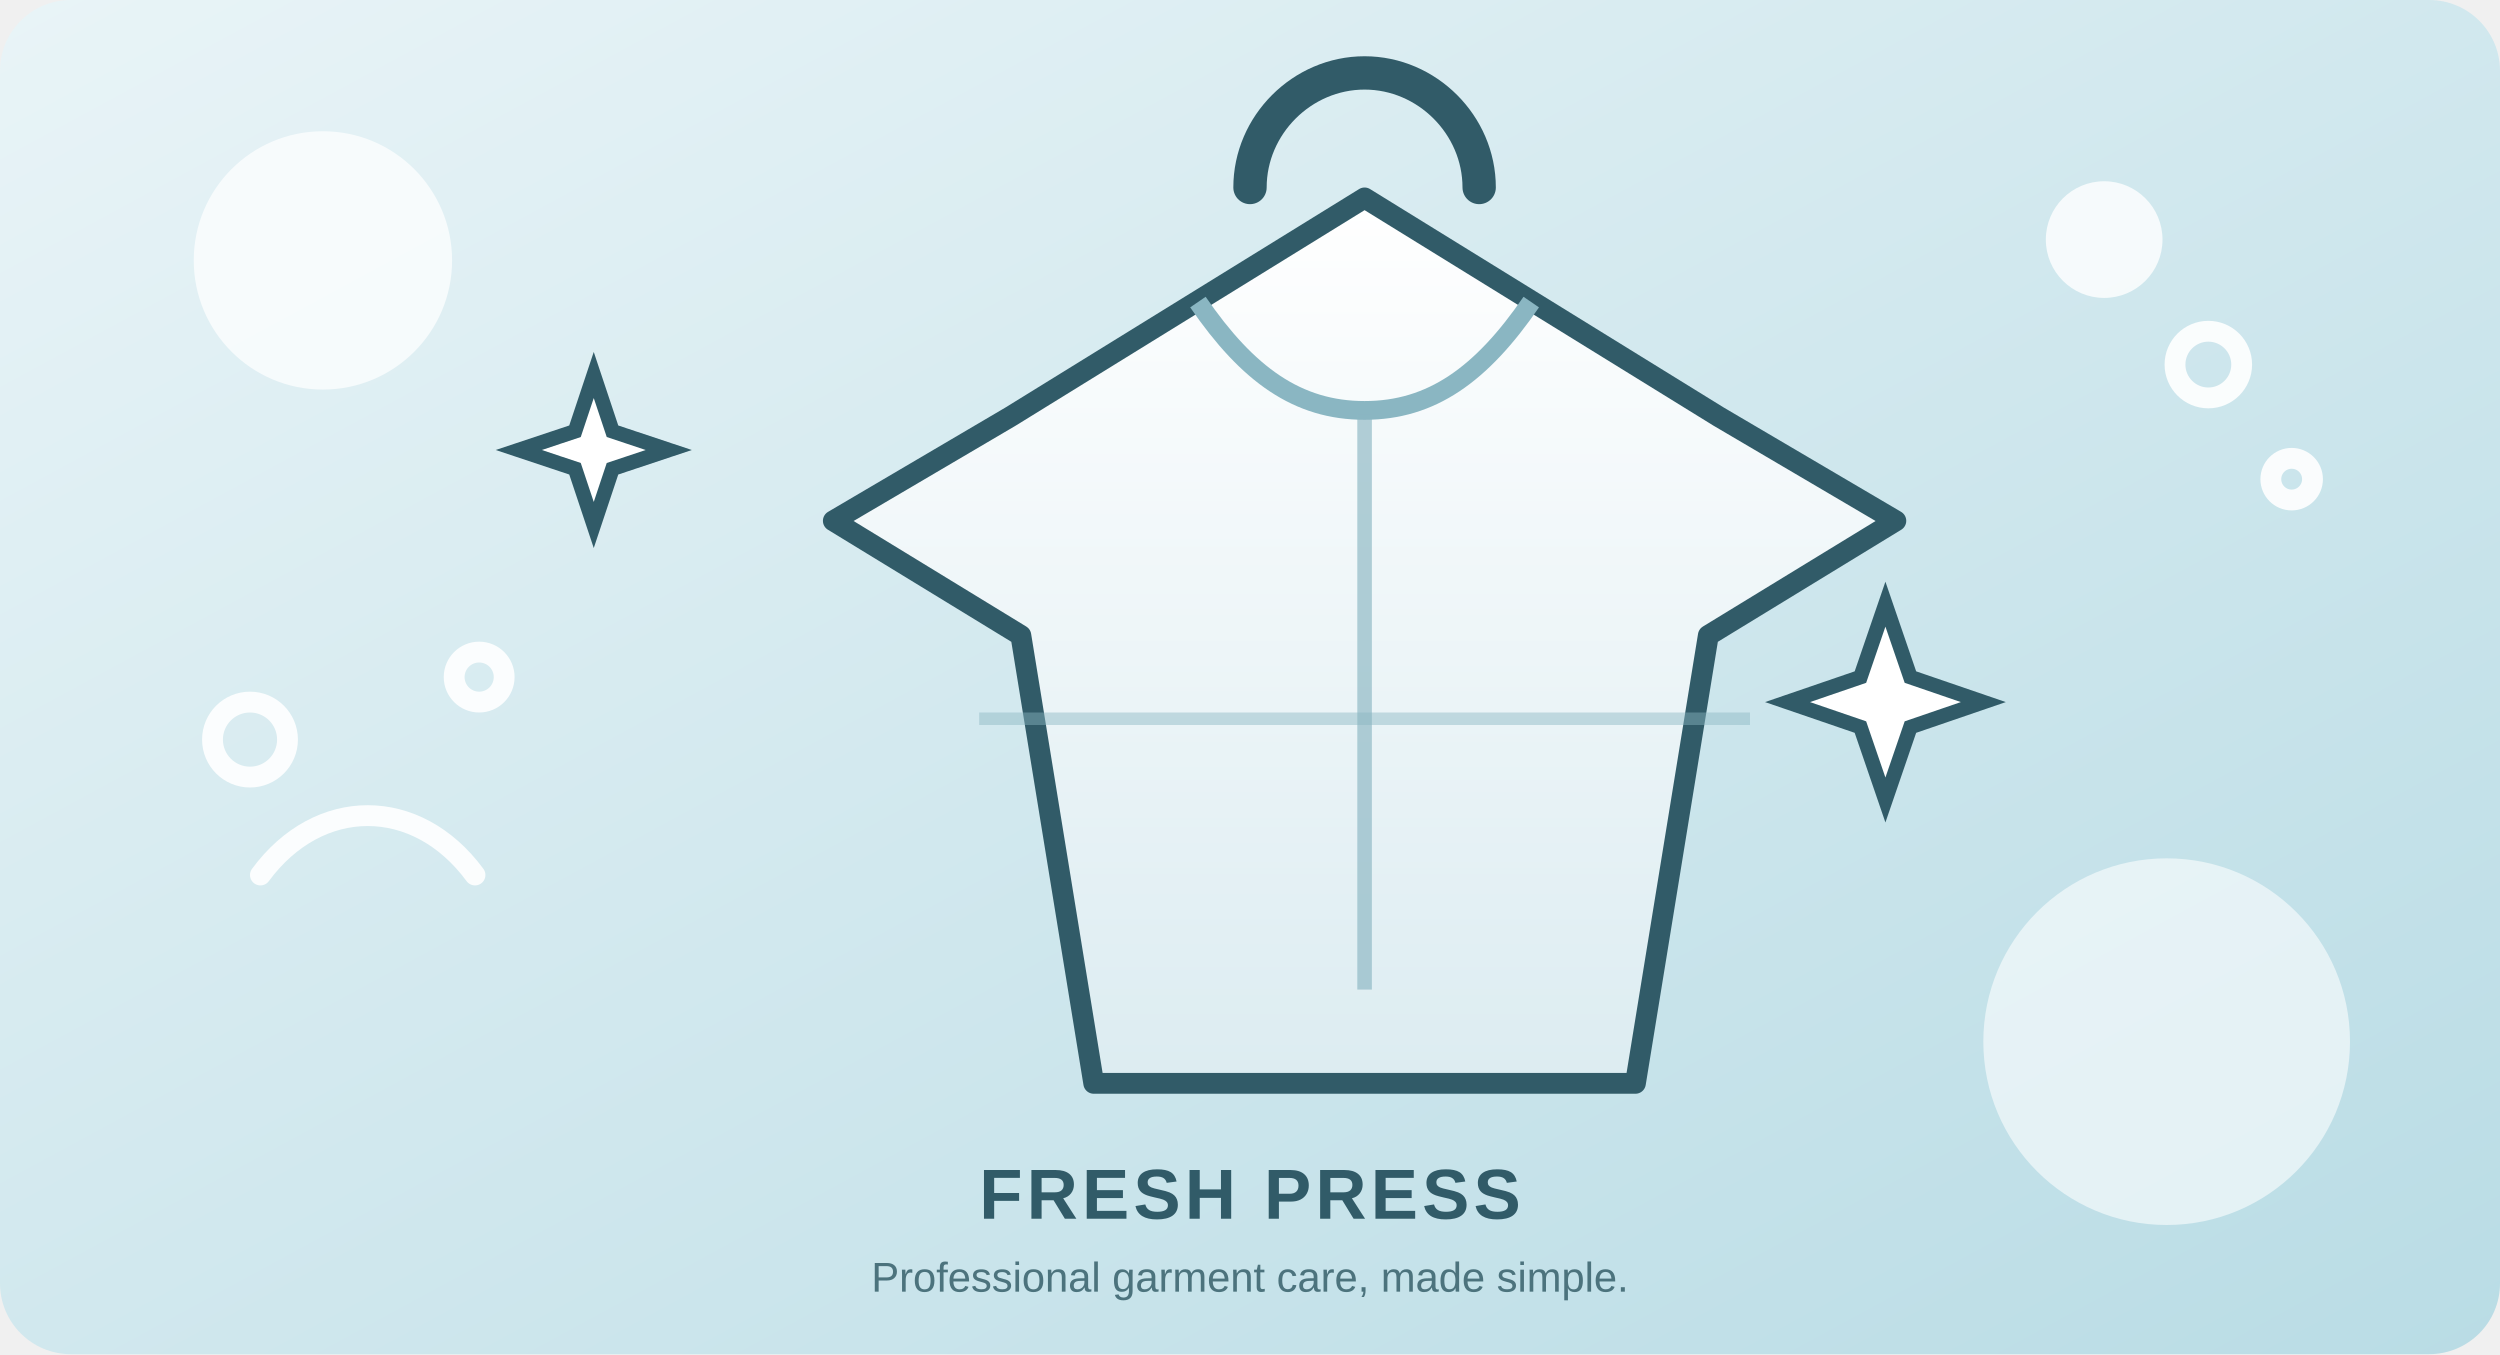
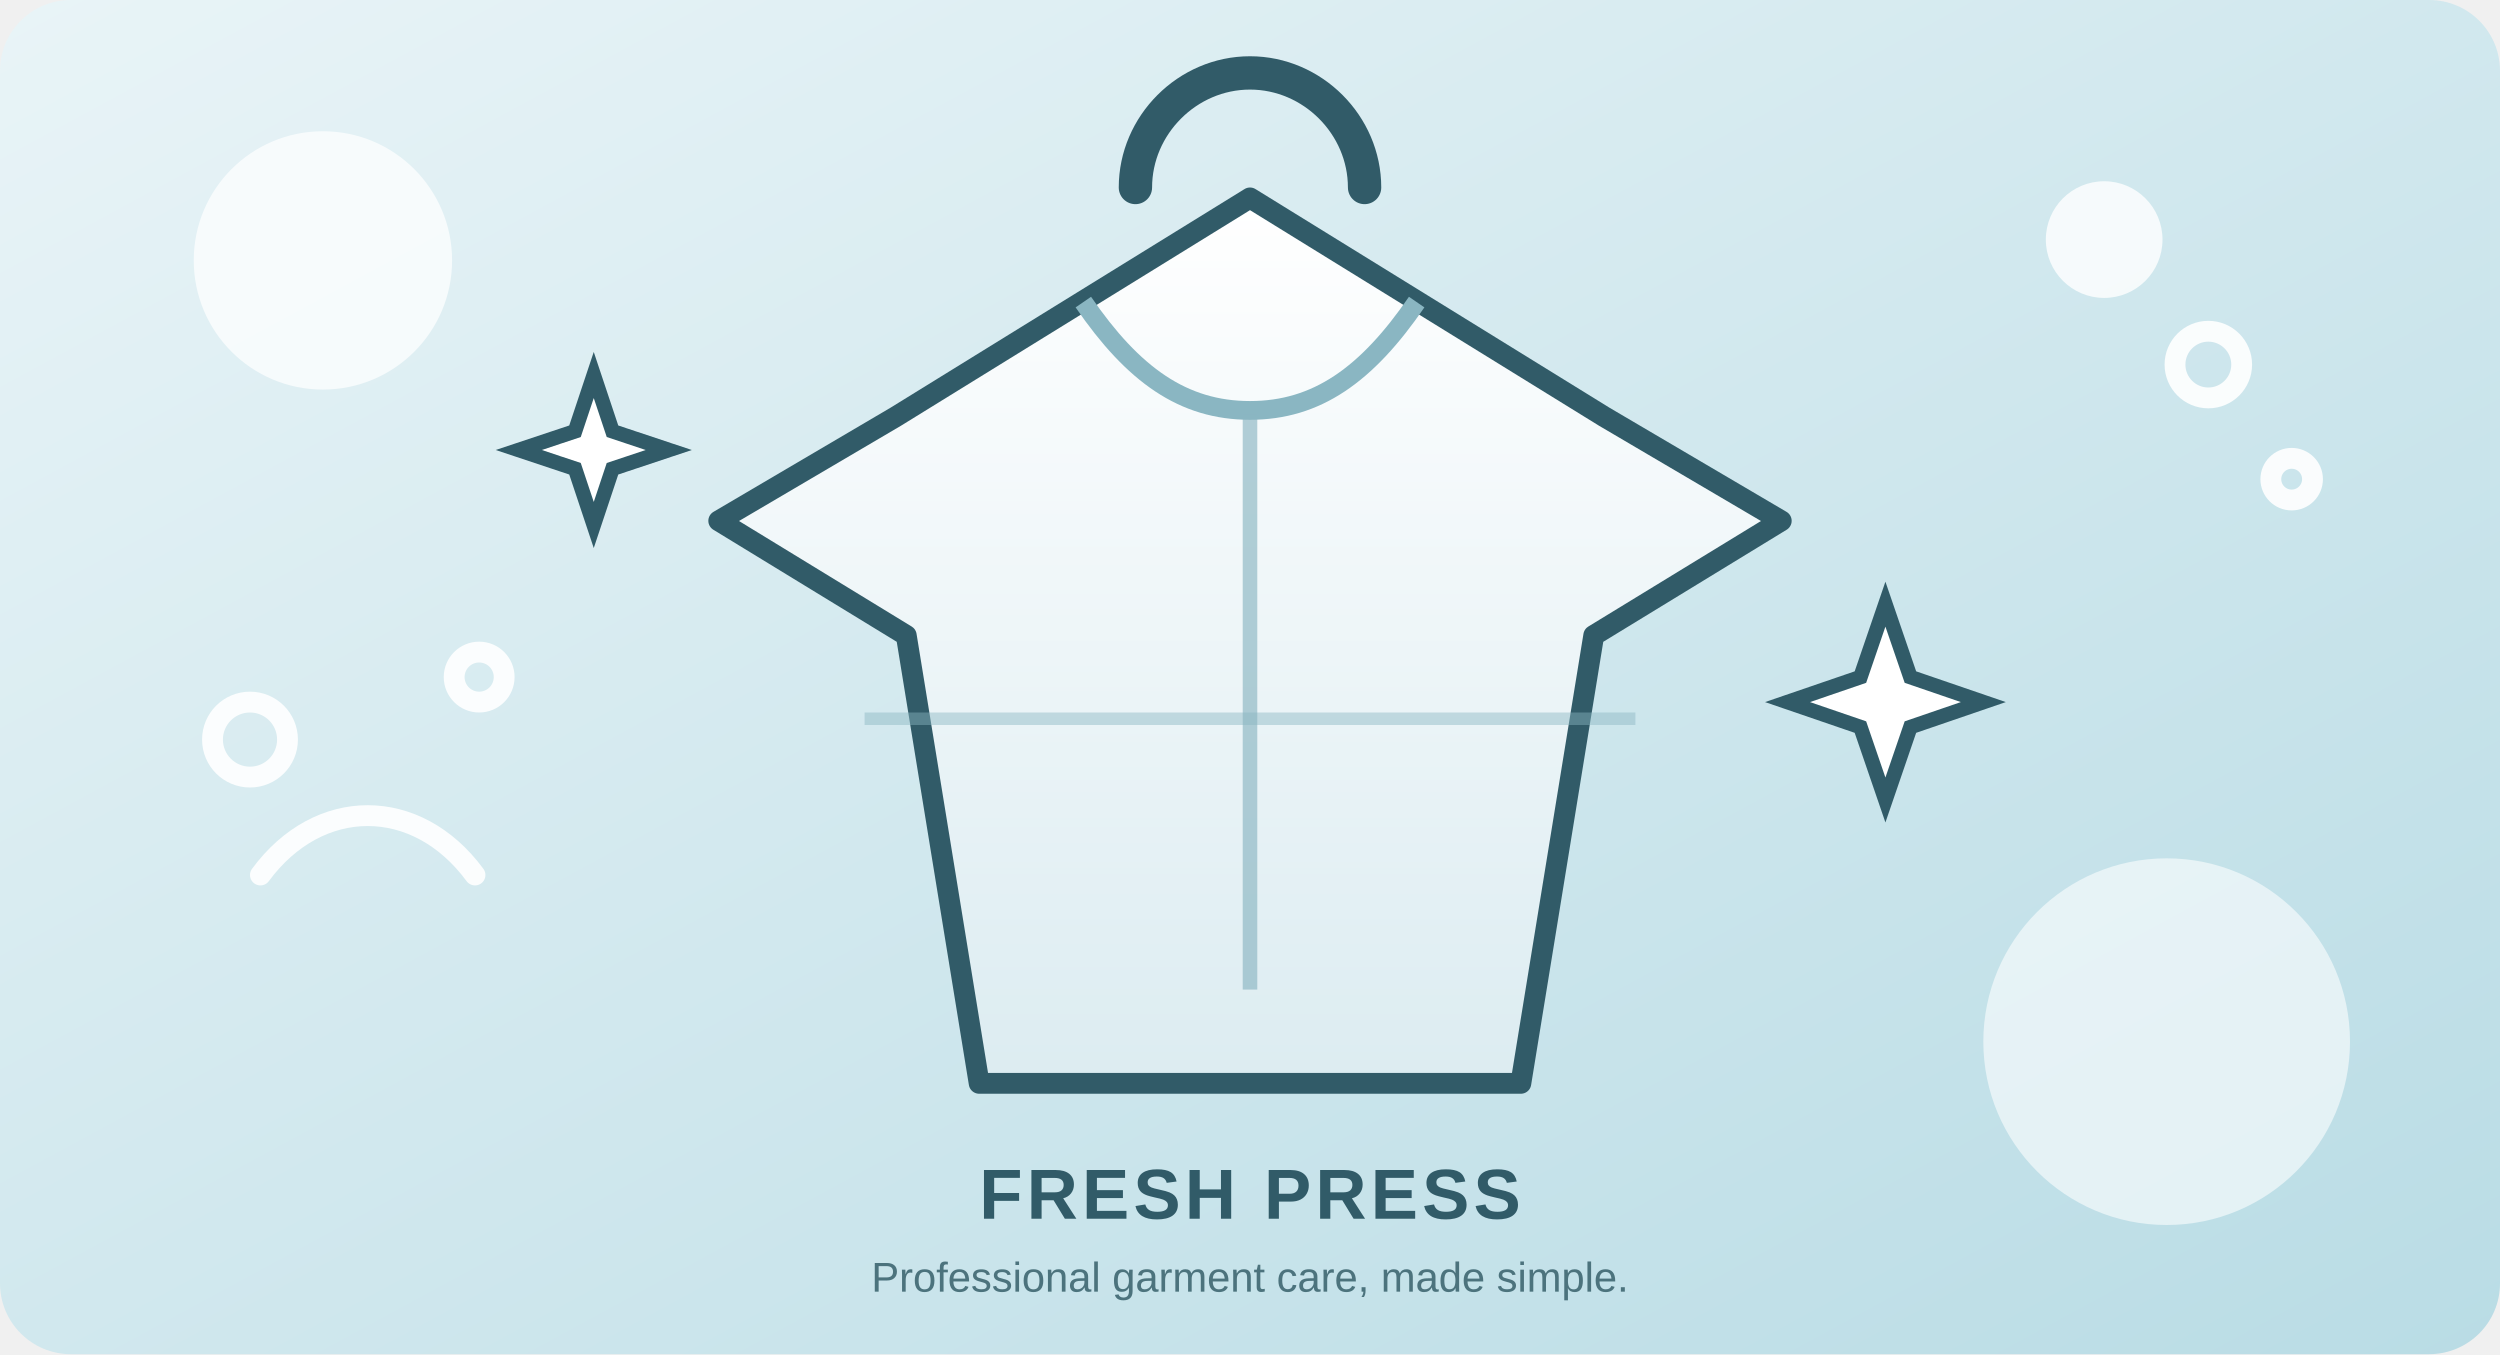
<svg xmlns="http://www.w3.org/2000/svg" viewBox="0 0 1200 650" role="img" aria-labelledby="title desc">
  <defs>
    <linearGradient id="bg" x1="0" y1="0" x2="1" y2="1">
      <stop offset="0" stop-color="#e9f4f7" />
      <stop offset="1" stop-color="#b9dce5" />
    </linearGradient>
    <linearGradient id="shirt" x1="0" y1="0" x2="0" y2="1">
      <stop offset="0" stop-color="#ffffff" />
      <stop offset="1" stop-color="#dcecf1" />
    </linearGradient>
  </defs>
  <rect width="1200" height="650" rx="34" fill="url(#bg)" />
  <circle cx="155" cy="125" r="62" fill="#fff" opacity=".72" />
  <circle cx="1040" cy="500" r="88" fill="#fff" opacity=".58" />
  <circle cx="1010" cy="115" r="28" fill="#fff" opacity=".8" />
  <g fill="none" stroke="#fff" stroke-width="10" stroke-linecap="round" opacity=".9">
    <path d="M125 420c28-38 75-38 103 0" />
    <circle cx="120" cy="355" r="18" />
    <circle cx="230" cy="325" r="12" />
    <circle cx="1060" cy="175" r="16" />
    <circle cx="1100" cy="230" r="10" />
  </g>
-   <g transform="translate(390 45)">
+   <g transform="translate(335 45)">
    <path d="M210 45c0-30 25-55 55-55s55 25 55 55" fill="none" stroke="#315b68" stroke-width="16" stroke-linecap="round" />
    <path d="M265 50 95 155 10 205l90 55 35 215h260l35-215 90-55-85-50z" fill="url(#shirt)" stroke="#315b68" stroke-width="10" stroke-linejoin="round" />
    <path d="M185 100c24 35 48 52 80 52s56-17 80-52" fill="none" stroke="#8ab6c2" stroke-width="9" />
    <path d="M265 154v276" stroke="#8ab6c2" stroke-width="7" opacity=".65" />
    <path d="M80 300h370" stroke="#8ab6c2" stroke-width="6" opacity=".45" />
  </g>
  <g fill="#fff" stroke="#315b68" stroke-width="7">
    <path d="M905 290l12 35 35 12-35 12-12 35-12-35-35-12 35-12z" />
    <path d="M285 180l9 27 27 9-27 9-9 27-9-27-27-9 27-9z" />
  </g>
  <text x="600" y="585" text-anchor="middle" font-family="Arial, Helvetica, sans-serif" font-size="34" font-weight="700" fill="#315b68" letter-spacing="2">FRESH PRESS</text>
  <text x="600" y="620" text-anchor="middle" font-family="Arial, Helvetica, sans-serif" font-size="20" fill="#4c737d">Professional garment care, made simple.</text>
</svg>
